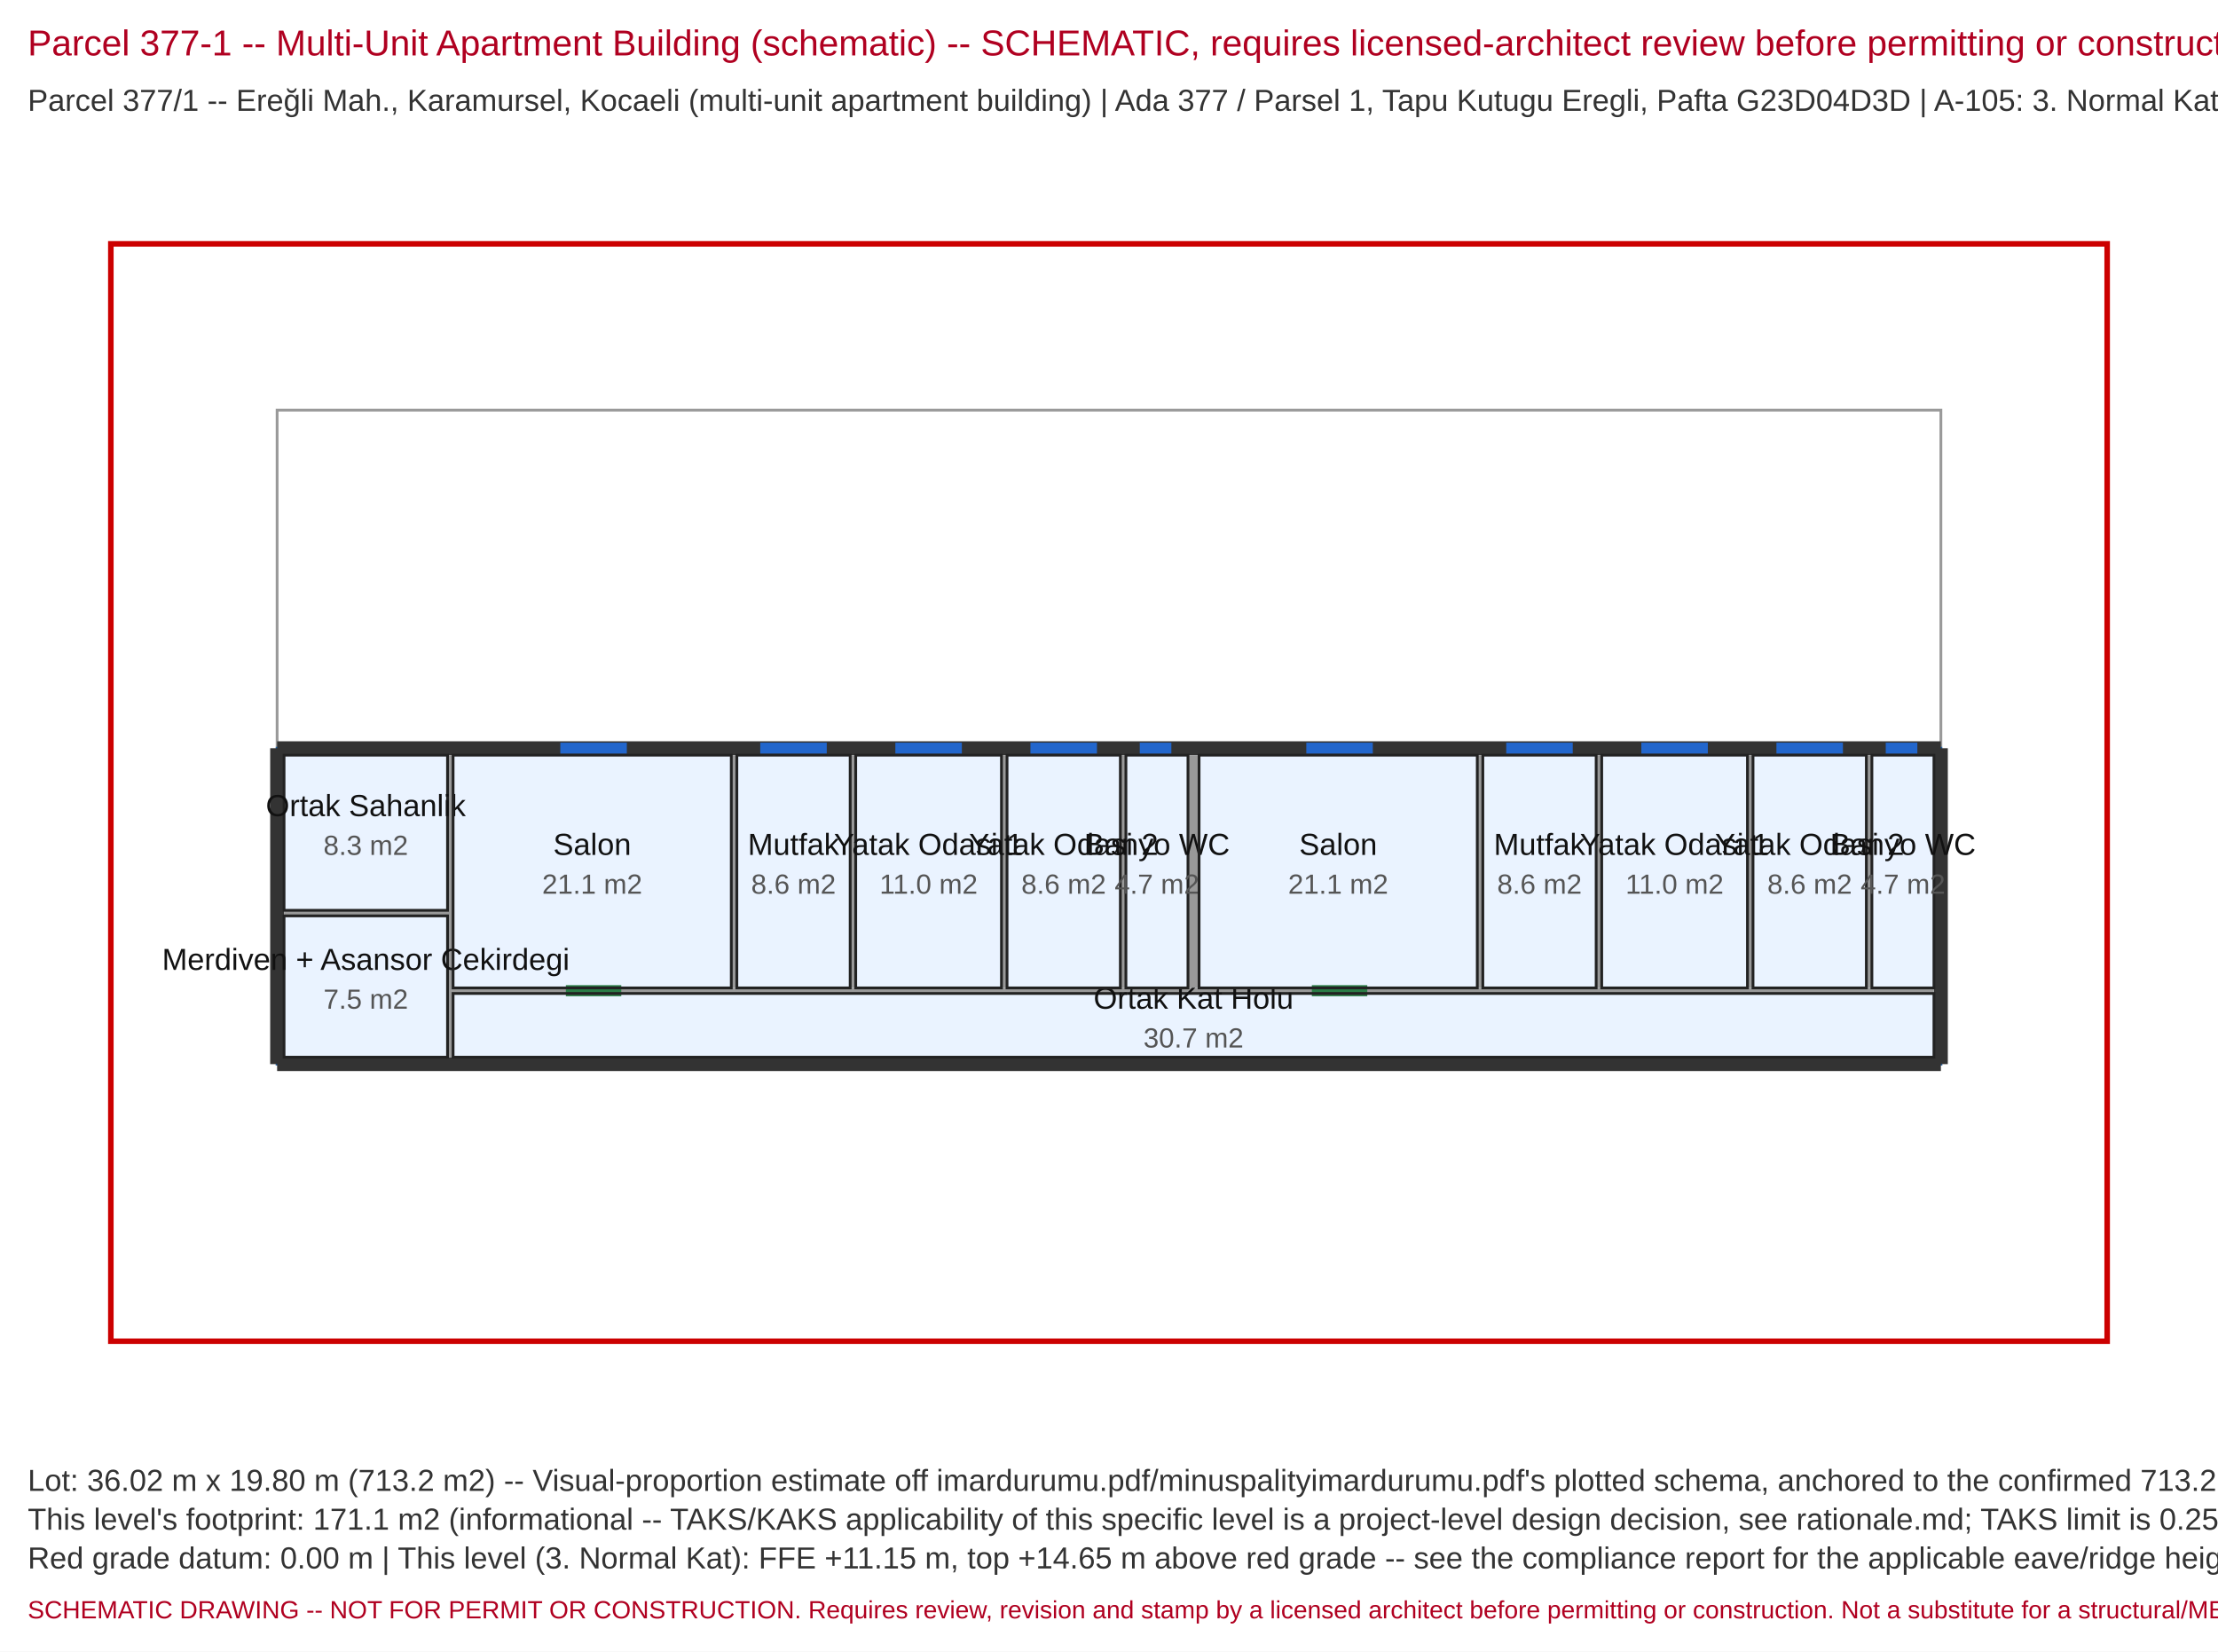
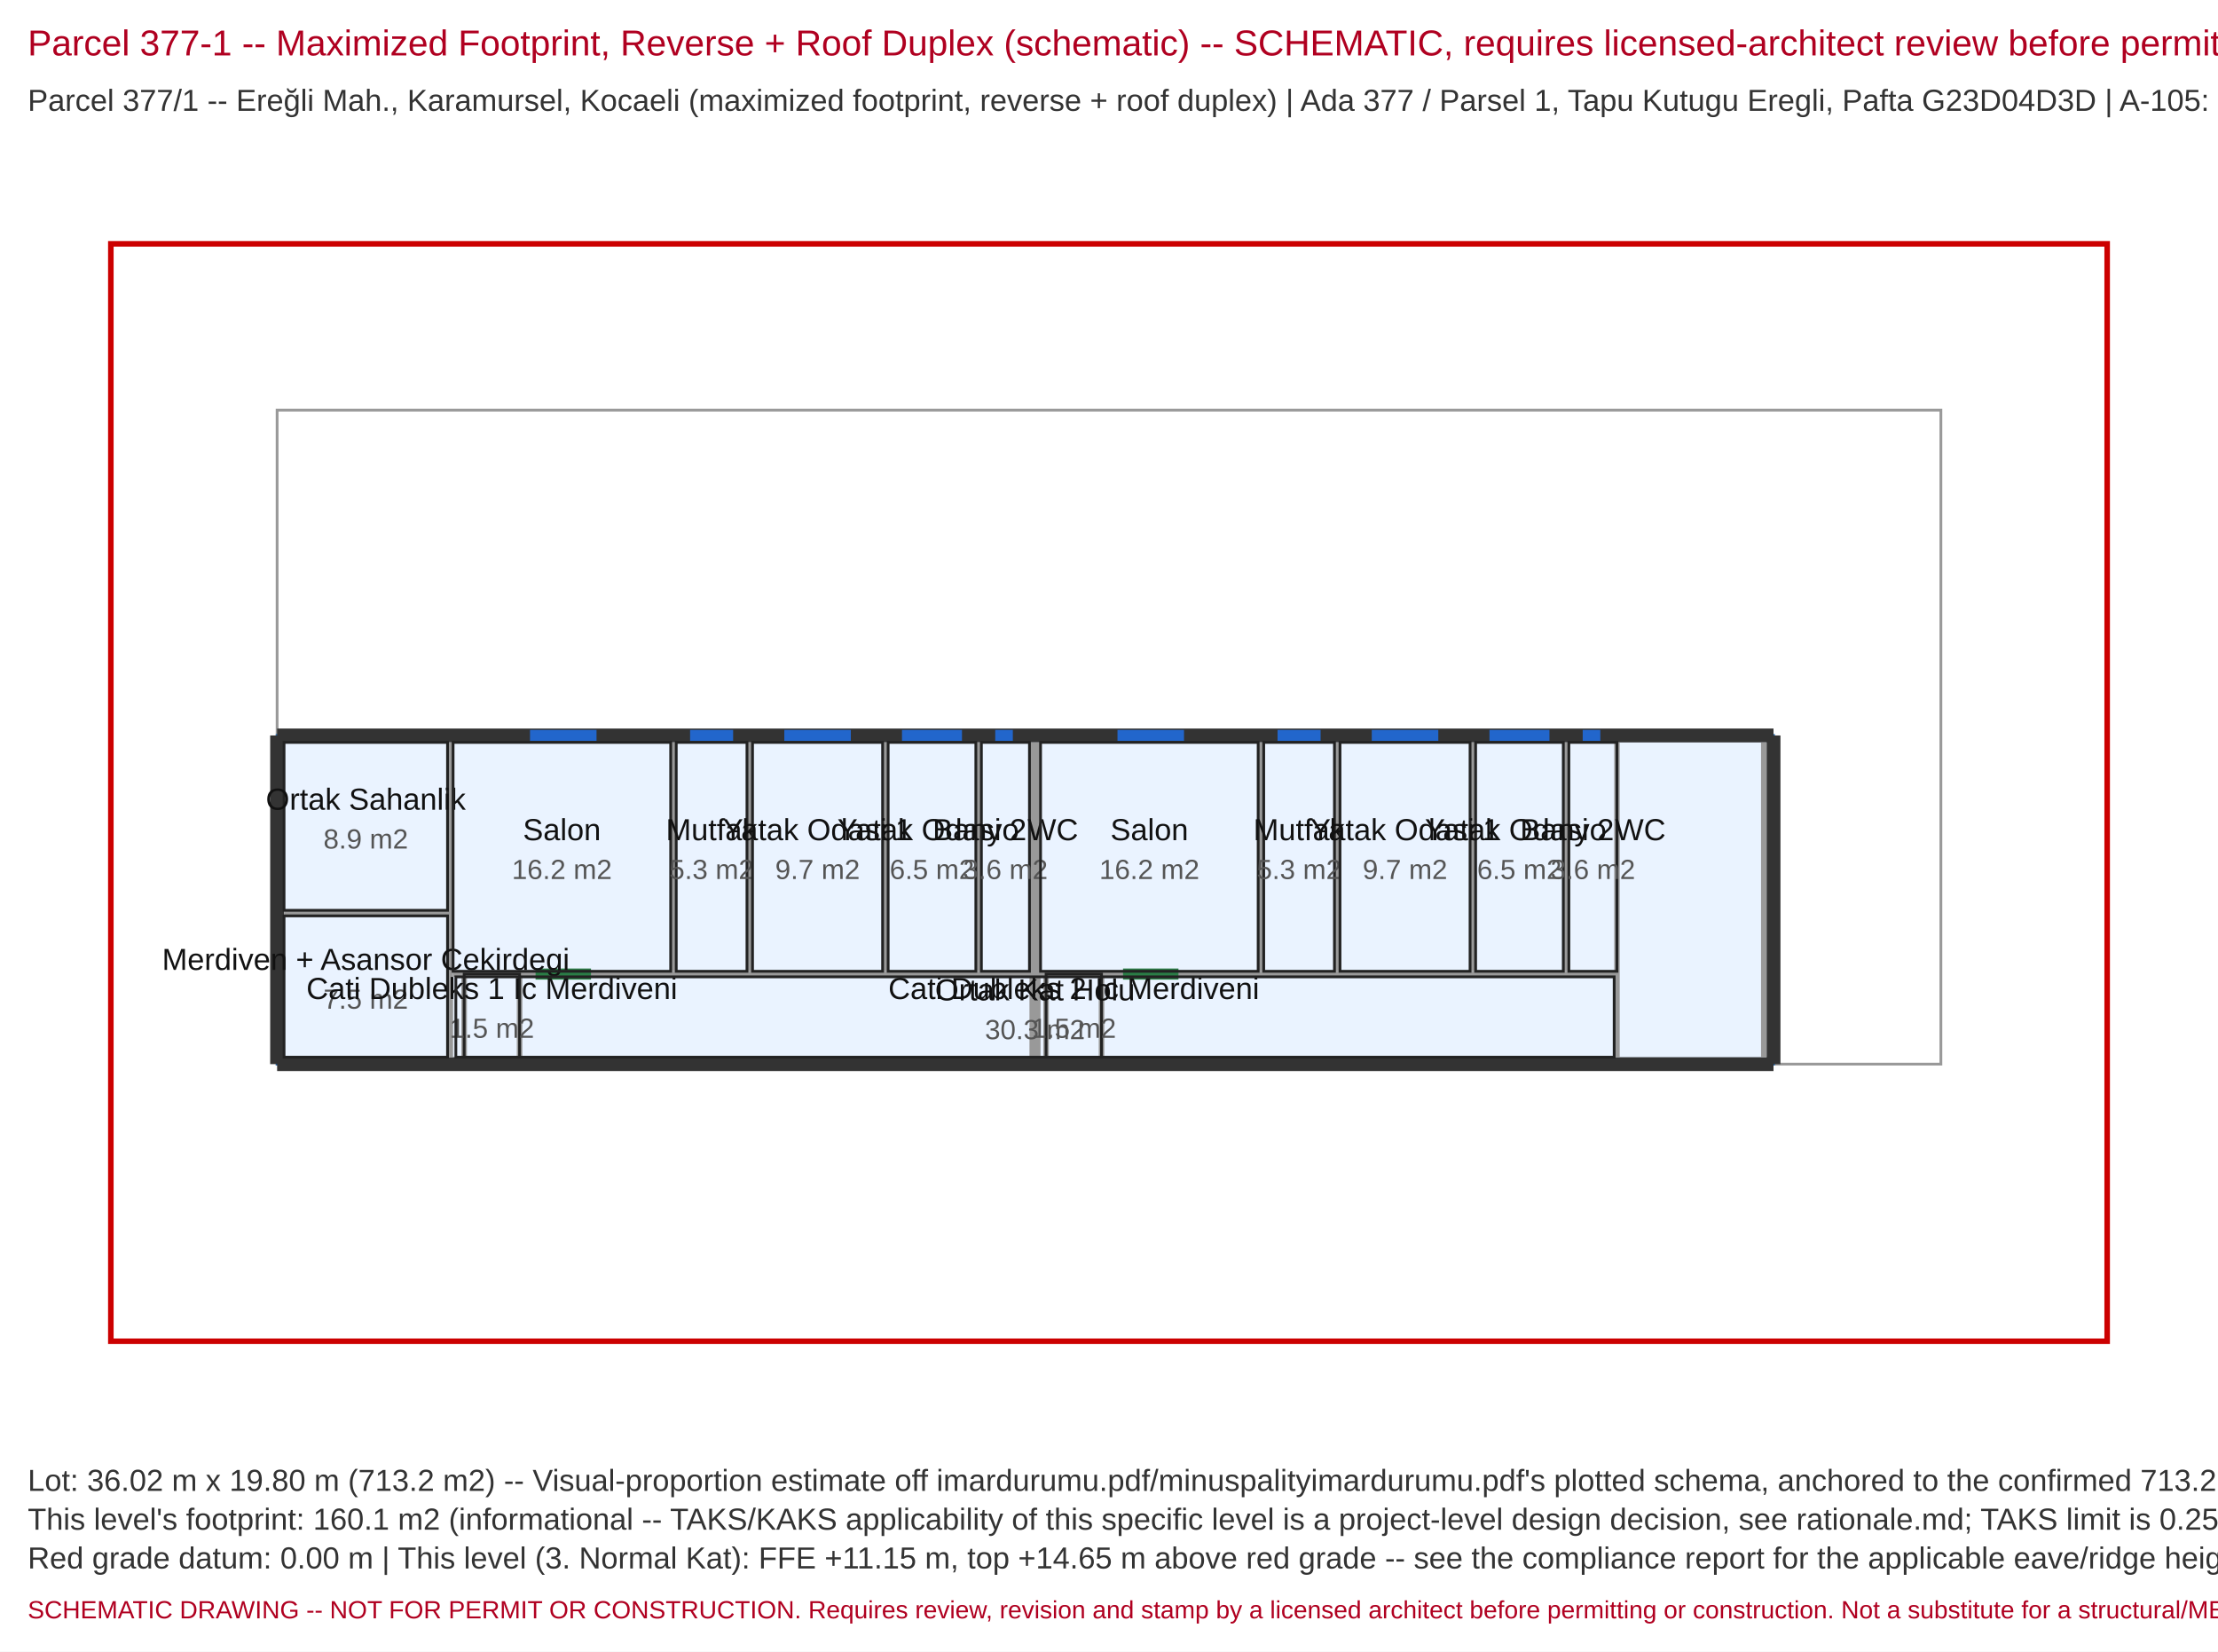
<svg xmlns="http://www.w3.org/2000/svg" baseProfile="full" height="596.0px" version="1.1" viewBox="0 0 800.4 596.0" width="800.4px">
  <defs />
  <rect fill="white" height="596.0" width="800.4" x="0" y="0" />
-   <text fill="#b00020" font-family="Arial" font-size="13px" x="10" y="20">Parcel 377-1 -- Multi-Unit Apartment Building (schematic) -- SCHEMATIC, requires licensed-architect review before permitting or construction</text>
-   <text fill="#333" font-family="Arial" font-size="11px" x="10" y="40">Parcel 377/1 -- Ereğli Mah., Karamursel, Kocaeli (multi-unit apartment building) | Ada 377 / Parsel 1, Tapu Kutugu Eregli, Pafta G23D04D3D | A-105: 3. Normal Kat Plani | 1:100 (schematic) | 2026-08-20</text>
+   <text fill="#b00020" font-family="Arial" font-size="13px" x="10" y="20">Parcel 377-1 -- Maximized Footprint, Reverse + Roof Duplex (schematic) -- SCHEMATIC, requires licensed-architect review before permitting or construction</text>
+   <text fill="#333" font-family="Arial" font-size="11px" x="10" y="40">Parcel 377/1 -- Ereğli Mah., Karamursel, Kocaeli (maximized footprint, reverse + roof duplex) | Ada 377 / Parsel 1, Tapu Kutugu Eregli, Pafta G23D04D3D | A-105: 3. Normal Kat Plani (Cati Dubleks Giris Kati) | 1:100 (schematic) | 2026-08-21</text>
  <polygon fill="none" points="40.0,484.0 760.4,484.0 760.4,88.0 40.0,88.0" stroke="#c00" stroke-width="2" />
  <polygon fill="none" points="100.0,384.0 700.4,384.0 700.4,148.0 100.0,148.0" stroke="#999" stroke-width="1" />
-   <polygon fill="#eaf3ff" points="100.0,384.0 700.4,384.0 700.4,270 100.0,270" stroke="#2266aa" stroke-width="1" />
-   <polygon fill="#333" points="100.0,381.5 700.4,381.5 700.4,386.5 100.0,386.5" stroke="none" />
-   <polygon fill="#333" points="697.9,384.0 697.9,270 702.9,270 702.9,384.0" stroke="none" />
-   <polygon fill="#333" points="700.4,272.5 100.0,272.5 100.0,267.5 700.4,267.5" stroke="none" />
-   <polygon fill="#333" points="102.5,270 102.5,384.0 97.5,384.0 97.5,270" stroke="none" />
-   <polygon fill="#999" points="161.5,381.5 161.5,272.5 163.5,272.5 163.5,381.5" stroke="none" />
+   <polygon fill="#eaf3ff" points="100.0,384.0 640.0,384.0 640.0,265.4 100.0,265.4" stroke="#2266aa" stroke-width="1" />
+   <polygon fill="#333" points="100.0,381.5 640.0,381.5 640.0,386.5 100.0,386.5" stroke="none" />
+   <polygon fill="#333" points="637.5,384.0 637.5,265.4 642.5,265.4 642.5,384.0" stroke="none" />
+   <polygon fill="#333" points="640.0,267.9 100.0,267.9 100.0,262.9 640.0,262.9" stroke="none" />
+   <polygon fill="#333" points="102.5,265.4 102.5,384.0 97.5,384.0 97.5,265.4" stroke="none" />
+   <polygon fill="#999" points="161.5,381.5 161.5,267.9 163.5,267.9 163.5,381.5" stroke="none" />
  <polygon fill="#999" points="102.5,328.5 162.5,328.5 162.5,330.5 102.5,330.5" stroke="none" />
-   <polygon fill="#999" points="162.5,356.5 697.9,356.5 697.9,358.5 162.5,358.5" stroke="none" />
-   <polygon fill="#999" points="428.7,356.5 428.7,272.5 432.7,272.5 432.7,356.5" stroke="none" />
-   <polygon fill="#999" points="263.9,356.5 263.9,272.5 265.9,272.5 265.9,356.5" stroke="none" />
-   <polygon fill="#999" points="306.8,356.5 306.8,272.5 308.8,272.5 308.8,356.5" stroke="none" />
-   <polygon fill="#999" points="361.4,356.5 361.4,272.5 363.4,272.5 363.4,356.5" stroke="none" />
-   <polygon fill="#999" points="404.3,356.5 404.3,272.5 406.3,272.5 406.3,356.5" stroke="none" />
-   <polygon fill="#999" points="533.1,356.5 533.1,272.5 535.1,272.5 535.1,356.5" stroke="none" />
-   <polygon fill="#999" points="576.0,356.5 576.0,272.5 578.0,272.5 578.0,356.5" stroke="none" />
-   <polygon fill="#999" points="630.6,356.5 630.6,272.5 632.6,272.5 632.6,356.5" stroke="none" />
-   <polygon fill="#999" points="673.5,356.5 673.5,272.5 675.5,272.5 675.5,356.5" stroke="none" />
-   <line stroke="#2266cc" stroke-width="4" x1="226.2" x2="202.2" y1="270" y2="270" />
-   <line stroke="#2266cc" stroke-width="4" x1="298.35" x2="274.35" y1="270" y2="270" />
-   <line stroke="#2266cc" stroke-width="4" x1="347.1" x2="323.1" y1="270" y2="270" />
-   <line stroke="#2266cc" stroke-width="4" x1="395.85" x2="371.85" y1="270" y2="270" />
-   <line stroke="#2266cc" stroke-width="4" x1="422.7" x2="411.3" y1="270" y2="270" />
-   <line stroke="#2266cc" stroke-width="4" x1="495.4" x2="471.4" y1="270" y2="270" />
-   <line stroke="#2266cc" stroke-width="4" x1="567.55" x2="543.55" y1="270" y2="270" />
-   <line stroke="#2266cc" stroke-width="4" x1="616.3" x2="592.3" y1="270" y2="270" />
-   <line stroke="#2266cc" stroke-width="4" x1="665.05" x2="641.05" y1="270" y2="270" />
-   <line stroke="#2266cc" stroke-width="4" x1="691.9" x2="680.5" y1="270" y2="270" />
-   <line stroke="#2a7d46" stroke-width="4" x1="204.2" x2="224.2" y1="357.5" y2="357.5" />
-   <line stroke="#2a7d46" stroke-width="4" x1="473.4" x2="493.4" y1="357.5" y2="357.5" />
-   <polygon fill="none" points="102.5,328.5 161.5,328.5 161.5,272.5 102.5,272.5" stroke="#222" stroke-width="1" />
-   <text fill="#111" font-family="Arial" font-size="11px" text-anchor="middle" x="132.0" y="294.5">Ortak Sahanlik</text>
-   <text fill="#555" font-family="Arial" font-size="10px" text-anchor="middle" x="132.0" y="308.5">8.3 m2</text>
+   <polygon fill="#999" points="371.5,381.5 371.5,267.9 375.5,267.9 375.5,381.5" stroke="none" />
+   <polygon fill="#999" points="166.5,381.5 166.5,351.5 168.5,351.5 168.5,381.5" stroke="none" />
+   <polygon fill="#999" points="186.5,381.5 186.5,351.5 188.5,351.5 188.5,381.5" stroke="none" />
+   <polygon fill="#999" points="167.5,350.5 187.5,350.5 187.5,352.5 167.5,352.5" stroke="none" />
+   <polygon fill="#999" points="376.5,381.5 376.5,351.5 378.5,351.5 378.5,381.5" stroke="none" />
+   <polygon fill="#999" points="396.5,381.5 396.5,351.5 398.5,351.5 398.5,381.5" stroke="none" />
+   <polygon fill="#999" points="377.5,350.5 397.5,350.5 397.5,352.5 377.5,352.5" stroke="none" />
+   <polygon fill="#999" points="163.5,350.5 583.5,350.5 583.5,352.5 163.5,352.5" stroke="none" />
+   <polygon fill="#999" points="242.029,350.5 242.029,267.9 244.029,267.9 244.029,350.5" stroke="none" />
+   <polygon fill="#999" points="269.559,350.5 269.559,267.9 271.559,267.9 271.559,350.5" stroke="none" />
+   <polygon fill="#999" points="318.5,350.5 318.5,267.9 320.5,267.9 320.5,350.5" stroke="none" />
+   <polygon fill="#999" points="352.147,350.5 352.147,267.9 354.147,267.9 354.147,350.5" stroke="none" />
+   <polygon fill="#999" points="454.029,350.5 454.029,267.9 456.029,267.9 456.029,350.5" stroke="none" />
+   <polygon fill="#999" points="481.559,350.5 481.559,267.9 483.559,267.9 483.559,350.5" stroke="none" />
+   <polygon fill="#999" points="530.5,350.5 530.5,267.9 532.5,267.9 532.5,350.5" stroke="none" />
+   <polygon fill="#999" points="564.147,350.5 564.147,267.9 566.147,267.9 566.147,350.5" stroke="none" />
+   <polygon fill="#999" points="582.5,381.5 582.5,267.9 584.5,267.9 584.5,381.5" stroke="none" />
+   <polygon fill="#999" points="635.5,381.5 635.5,267.9 637.5,267.9 637.5,381.5" stroke="none" />
+   <line stroke="#2266cc" stroke-width="4" x1="215.265" x2="191.265" y1="265.4" y2="265.4" />
+   <line stroke="#2266cc" stroke-width="4" x1="264.559" x2="249.029" y1="265.4" y2="265.4" />
+   <line stroke="#2266cc" stroke-width="4" x1="307.029" x2="283.029" y1="265.4" y2="265.4" />
+   <line stroke="#2266cc" stroke-width="4" x1="347.147" x2="325.5" y1="265.4" y2="265.4" />
+   <line stroke="#2266cc" stroke-width="4" x1="365.5" x2="359.147" y1="265.4" y2="265.4" />
+   <line stroke="#2266cc" stroke-width="4" x1="427.265" x2="403.265" y1="265.4" y2="265.4" />
+   <line stroke="#2266cc" stroke-width="4" x1="476.559" x2="461.029" y1="265.4" y2="265.4" />
+   <line stroke="#2266cc" stroke-width="4" x1="519.029" x2="495.029" y1="265.4" y2="265.4" />
+   <line stroke="#2266cc" stroke-width="4" x1="559.147" x2="537.5" y1="265.4" y2="265.4" />
+   <line stroke="#2266cc" stroke-width="4" x1="577.5" x2="571.147" y1="265.4" y2="265.4" />
+   <line stroke="#2a7d46" stroke-width="4" x1="193.265" x2="213.265" y1="351.5" y2="351.5" />
+   <line stroke="#2a7d46" stroke-width="4" x1="405.265" x2="425.265" y1="351.5" y2="351.5" />
+   <polygon fill="none" points="102.5,328.5 161.5,328.5 161.5,267.9 102.5,267.9" stroke="#222" stroke-width="1" />
+   <text fill="#111" font-family="Arial" font-size="11px" text-anchor="middle" x="132.0" y="292.2">Ortak Sahanlik</text>
+   <text fill="#555" font-family="Arial" font-size="10px" text-anchor="middle" x="132.0" y="306.2">8.9 m2</text>
  <polygon fill="none" points="102.5,381.5 161.5,381.5 161.5,330.5 102.5,330.5" stroke="#222" stroke-width="1" />
  <text fill="#111" font-family="Arial" font-size="11px" text-anchor="middle" x="132.0" y="350.0">Merdiven + Asansor Cekirdegi</text>
  <text fill="#555" font-family="Arial" font-size="10px" text-anchor="middle" x="132.0" y="364.0">7.5 m2</text>
-   <polygon fill="none" points="163.5,381.5 697.9,381.5 697.9,358.5 163.5,358.5" stroke="#222" stroke-width="1" />
-   <text fill="#111" font-family="Arial" font-size="11px" text-anchor="middle" x="430.7" y="364.0">Ortak Kat Holu</text>
-   <text fill="#555" font-family="Arial" font-size="10px" text-anchor="middle" x="430.7" y="378.0">30.7 m2</text>
-   <polygon fill="none" points="163.5,356.5 263.9,356.5 263.9,272.5 163.5,272.5" stroke="#222" stroke-width="1" />
-   <text fill="#111" font-family="Arial" font-size="11px" text-anchor="middle" x="213.7" y="308.5">Salon</text>
-   <text fill="#555" font-family="Arial" font-size="10px" text-anchor="middle" x="213.7" y="322.5">21.1 m2</text>
-   <polygon fill="none" points="265.9,356.5 306.8,356.5 306.8,272.5 265.9,272.5" stroke="#222" stroke-width="1" />
-   <text fill="#111" font-family="Arial" font-size="11px" text-anchor="middle" x="286.35" y="308.5">Mutfak</text>
-   <text fill="#555" font-family="Arial" font-size="10px" text-anchor="middle" x="286.35" y="322.5">8.6 m2</text>
-   <polygon fill="none" points="308.8,356.5 361.4,356.5 361.4,272.5 308.8,272.5" stroke="#222" stroke-width="1" />
-   <text fill="#111" font-family="Arial" font-size="11px" text-anchor="middle" x="335.1" y="308.5">Yatak Odasi 1</text>
-   <text fill="#555" font-family="Arial" font-size="10px" text-anchor="middle" x="335.1" y="322.5">11.0 m2</text>
-   <polygon fill="none" points="363.4,356.5 404.3,356.5 404.3,272.5 363.4,272.5" stroke="#222" stroke-width="1" />
-   <text fill="#111" font-family="Arial" font-size="11px" text-anchor="middle" x="383.85" y="308.5">Yatak Odasi 2</text>
-   <text fill="#555" font-family="Arial" font-size="10px" text-anchor="middle" x="383.85" y="322.5">8.6 m2</text>
-   <polygon fill="none" points="406.3,356.5 428.7,356.5 428.7,272.5 406.3,272.5" stroke="#222" stroke-width="1" />
-   <text fill="#111" font-family="Arial" font-size="11px" text-anchor="middle" x="417.5" y="308.5">Banyo WC</text>
-   <text fill="#555" font-family="Arial" font-size="10px" text-anchor="middle" x="417.5" y="322.5">4.7 m2</text>
-   <polygon fill="none" points="432.7,356.5 533.1,356.5 533.1,272.5 432.7,272.5" stroke="#222" stroke-width="1" />
-   <text fill="#111" font-family="Arial" font-size="11px" text-anchor="middle" x="482.9" y="308.5">Salon</text>
-   <text fill="#555" font-family="Arial" font-size="10px" text-anchor="middle" x="482.9" y="322.5">21.1 m2</text>
-   <polygon fill="none" points="535.1,356.5 576.0,356.5 576.0,272.5 535.1,272.5" stroke="#222" stroke-width="1" />
-   <text fill="#111" font-family="Arial" font-size="11px" text-anchor="middle" x="555.55" y="308.5">Mutfak</text>
-   <text fill="#555" font-family="Arial" font-size="10px" text-anchor="middle" x="555.55" y="322.5">8.6 m2</text>
-   <polygon fill="none" points="578.0,356.5 630.6,356.5 630.6,272.5 578.0,272.5" stroke="#222" stroke-width="1" />
-   <text fill="#111" font-family="Arial" font-size="11px" text-anchor="middle" x="604.3" y="308.5">Yatak Odasi 1</text>
-   <text fill="#555" font-family="Arial" font-size="10px" text-anchor="middle" x="604.3" y="322.5">11.0 m2</text>
-   <polygon fill="none" points="632.6,356.5 673.5,356.5 673.5,272.5 632.6,272.5" stroke="#222" stroke-width="1" />
-   <text fill="#111" font-family="Arial" font-size="11px" text-anchor="middle" x="653.05" y="308.5">Yatak Odasi 2</text>
-   <text fill="#555" font-family="Arial" font-size="10px" text-anchor="middle" x="653.05" y="322.5">8.6 m2</text>
-   <polygon fill="none" points="675.5,356.5 697.9,356.5 697.9,272.5 675.5,272.5" stroke="#222" stroke-width="1" />
-   <text fill="#111" font-family="Arial" font-size="11px" text-anchor="middle" x="686.7" y="308.5">Banyo WC</text>
-   <text fill="#555" font-family="Arial" font-size="10px" text-anchor="middle" x="686.7" y="322.5">4.7 m2</text>
+   <polygon fill="none" points="167.5,381.5 187.5,381.5 187.5,351.5 167.5,351.5" stroke="#222" stroke-width="1" />
+   <text fill="#111" font-family="Arial" font-size="11px" text-anchor="middle" x="177.5" y="360.5">Cati Dubleks 1 Ic Merdiveni</text>
+   <text fill="#555" font-family="Arial" font-size="10px" text-anchor="middle" x="177.5" y="374.5">1.5 m2</text>
+   <polygon fill="none" points="377.5,381.5 397.5,381.5 397.5,351.5 377.5,351.5" stroke="#222" stroke-width="1" />
+   <text fill="#111" font-family="Arial" font-size="11px" text-anchor="middle" x="387.5" y="360.5">Cati Dubleks 2 Ic Merdiveni</text>
+   <text fill="#555" font-family="Arial" font-size="10px" text-anchor="middle" x="387.5" y="374.5">1.5 m2</text>
+   <polygon fill="none" points="164.5,381.5 582.5,381.5 582.5,352.5 164.5,352.5" stroke="#222" stroke-width="1" />
+   <text fill="#111" font-family="Arial" font-size="11px" text-anchor="middle" x="373.5" y="361.0">Ortak Kat Holu</text>
+   <text fill="#555" font-family="Arial" font-size="10px" text-anchor="middle" x="373.5" y="375.0">30.3 m2</text>
+   <polygon fill="none" points="163.5,350.5 242.029,350.5 242.029,267.9 163.5,267.9" stroke="#222" stroke-width="1" />
+   <text fill="#111" font-family="Arial" font-size="11px" text-anchor="middle" x="202.765" y="303.2">Salon</text>
+   <text fill="#555" font-family="Arial" font-size="10px" text-anchor="middle" x="202.765" y="317.2">16.2 m2</text>
+   <polygon fill="none" points="244.029,350.5 269.559,350.5 269.559,267.9 244.029,267.9" stroke="#222" stroke-width="1" />
+   <text fill="#111" font-family="Arial" font-size="11px" text-anchor="middle" x="256.794" y="303.2">Mutfak</text>
+   <text fill="#555" font-family="Arial" font-size="10px" text-anchor="middle" x="256.794" y="317.2">5.3 m2</text>
+   <polygon fill="none" points="271.559,350.5 318.5,350.5 318.5,267.9 271.559,267.9" stroke="#222" stroke-width="1" />
+   <text fill="#111" font-family="Arial" font-size="11px" text-anchor="middle" x="295.029" y="303.2">Yatak Odasi 1</text>
+   <text fill="#555" font-family="Arial" font-size="10px" text-anchor="middle" x="295.029" y="317.2">9.7 m2</text>
+   <polygon fill="none" points="320.5,350.5 352.147,350.5 352.147,267.9 320.5,267.9" stroke="#222" stroke-width="1" />
+   <text fill="#111" font-family="Arial" font-size="11px" text-anchor="middle" x="336.324" y="303.2">Yatak Odasi 2</text>
+   <text fill="#555" font-family="Arial" font-size="10px" text-anchor="middle" x="336.324" y="317.2">6.5 m2</text>
+   <polygon fill="none" points="354.147,350.5 371.5,350.5 371.5,267.9 354.147,267.9" stroke="#222" stroke-width="1" />
+   <text fill="#111" font-family="Arial" font-size="11px" text-anchor="middle" x="362.824" y="303.2">Banyo WC</text>
+   <text fill="#555" font-family="Arial" font-size="10px" text-anchor="middle" x="362.824" y="317.2">3.6 m2</text>
+   <polygon fill="none" points="375.5,350.5 454.029,350.5 454.029,267.9 375.5,267.9" stroke="#222" stroke-width="1" />
+   <text fill="#111" font-family="Arial" font-size="11px" text-anchor="middle" x="414.765" y="303.2">Salon</text>
+   <text fill="#555" font-family="Arial" font-size="10px" text-anchor="middle" x="414.765" y="317.2">16.2 m2</text>
+   <polygon fill="none" points="456.029,350.5 481.559,350.5 481.559,267.9 456.029,267.9" stroke="#222" stroke-width="1" />
+   <text fill="#111" font-family="Arial" font-size="11px" text-anchor="middle" x="468.794" y="303.2">Mutfak</text>
+   <text fill="#555" font-family="Arial" font-size="10px" text-anchor="middle" x="468.794" y="317.2">5.3 m2</text>
+   <polygon fill="none" points="483.559,350.5 530.5,350.5 530.5,267.9 483.559,267.9" stroke="#222" stroke-width="1" />
+   <text fill="#111" font-family="Arial" font-size="11px" text-anchor="middle" x="507.029" y="303.2">Yatak Odasi 1</text>
+   <text fill="#555" font-family="Arial" font-size="10px" text-anchor="middle" x="507.029" y="317.2">9.7 m2</text>
+   <polygon fill="none" points="532.5,350.5 564.147,350.5 564.147,267.9 532.5,267.9" stroke="#222" stroke-width="1" />
+   <text fill="#111" font-family="Arial" font-size="11px" text-anchor="middle" x="548.324" y="303.2">Yatak Odasi 2</text>
+   <text fill="#555" font-family="Arial" font-size="10px" text-anchor="middle" x="548.324" y="317.2">6.5 m2</text>
+   <polygon fill="none" points="566.147,350.5 583.5,350.5 583.5,267.9 566.147,267.9" stroke="#222" stroke-width="1" />
+   <text fill="#111" font-family="Arial" font-size="11px" text-anchor="middle" x="574.824" y="303.2">Banyo WC</text>
+   <text fill="#555" font-family="Arial" font-size="10px" text-anchor="middle" x="574.824" y="317.2">3.6 m2</text>
  <text fill="#333" font-family="Arial" font-size="11px" x="10" y="538.0">Lot: 36.02 m x 19.80 m (713.2 m2) -- Visual-proportion estimate off imardurumu.pdf/minuspalityimardurumu.pdf's plotted schema, anchored to the confirmed 713.26 m2 area -- not a surveyed dimension (see rationale.md).</text>
-   <text fill="#333" font-family="Arial" font-size="11px" x="10" y="552.0">This level's footprint: 171.1 m2 (informational -- TAKS/KAKS applicability of this specific level is a project-level design decision, see rationale.md; TAKS limit is 0.25) -- imardurumu.pdf / minuspalityimardurumu.pdf (TAKS/KAKS/setbacks/Kat Adedi); rear setback via Planli Alanlar Imar Yonetmeligi Madde 23(1)(c); max_height re-derived from plan notes item 4.2.4 + ground_floor_elevation, see rationale.md Section 1.</text>
+   <text fill="#333" font-family="Arial" font-size="11px" x="10" y="552.0">This level's footprint: 160.1 m2 (informational -- TAKS/KAKS applicability of this specific level is a project-level design decision, see rationale.md; TAKS limit is 0.25) -- imardurumu.pdf / minuspalityimardurumu.pdf (TAKS/KAKS/setbacks/Kat Adedi); rear setback via Planli Alanlar Imar Yonetmeligi Madde 23(1)(c); max_height re-derived from plan notes item 4.2.4 + ground_floor_elevation, see rationale.md.</text>
  <text fill="#333" font-family="Arial" font-size="11px" x="10" y="566.0">Red grade datum: 0.00 m | This level (3. Normal Kat): FFE +11.15 m, top +14.65 m above red grade -- see the compliance report for the applicable eave/ridge height check, not a raw comparison against zoning.max_height on this sheet.</text>
  <text fill="#b00020" font-family="Arial" font-size="9px" x="10" y="584.0">SCHEMATIC DRAWING -- NOT FOR PERMIT OR CONSTRUCTION. Requires review, revision and stamp by a licensed architect before permitting or construction. Not a substitute for a structural/MEP engineer's calculations. No governmental review or approval implied or granted by this drawing.</text>
</svg>
